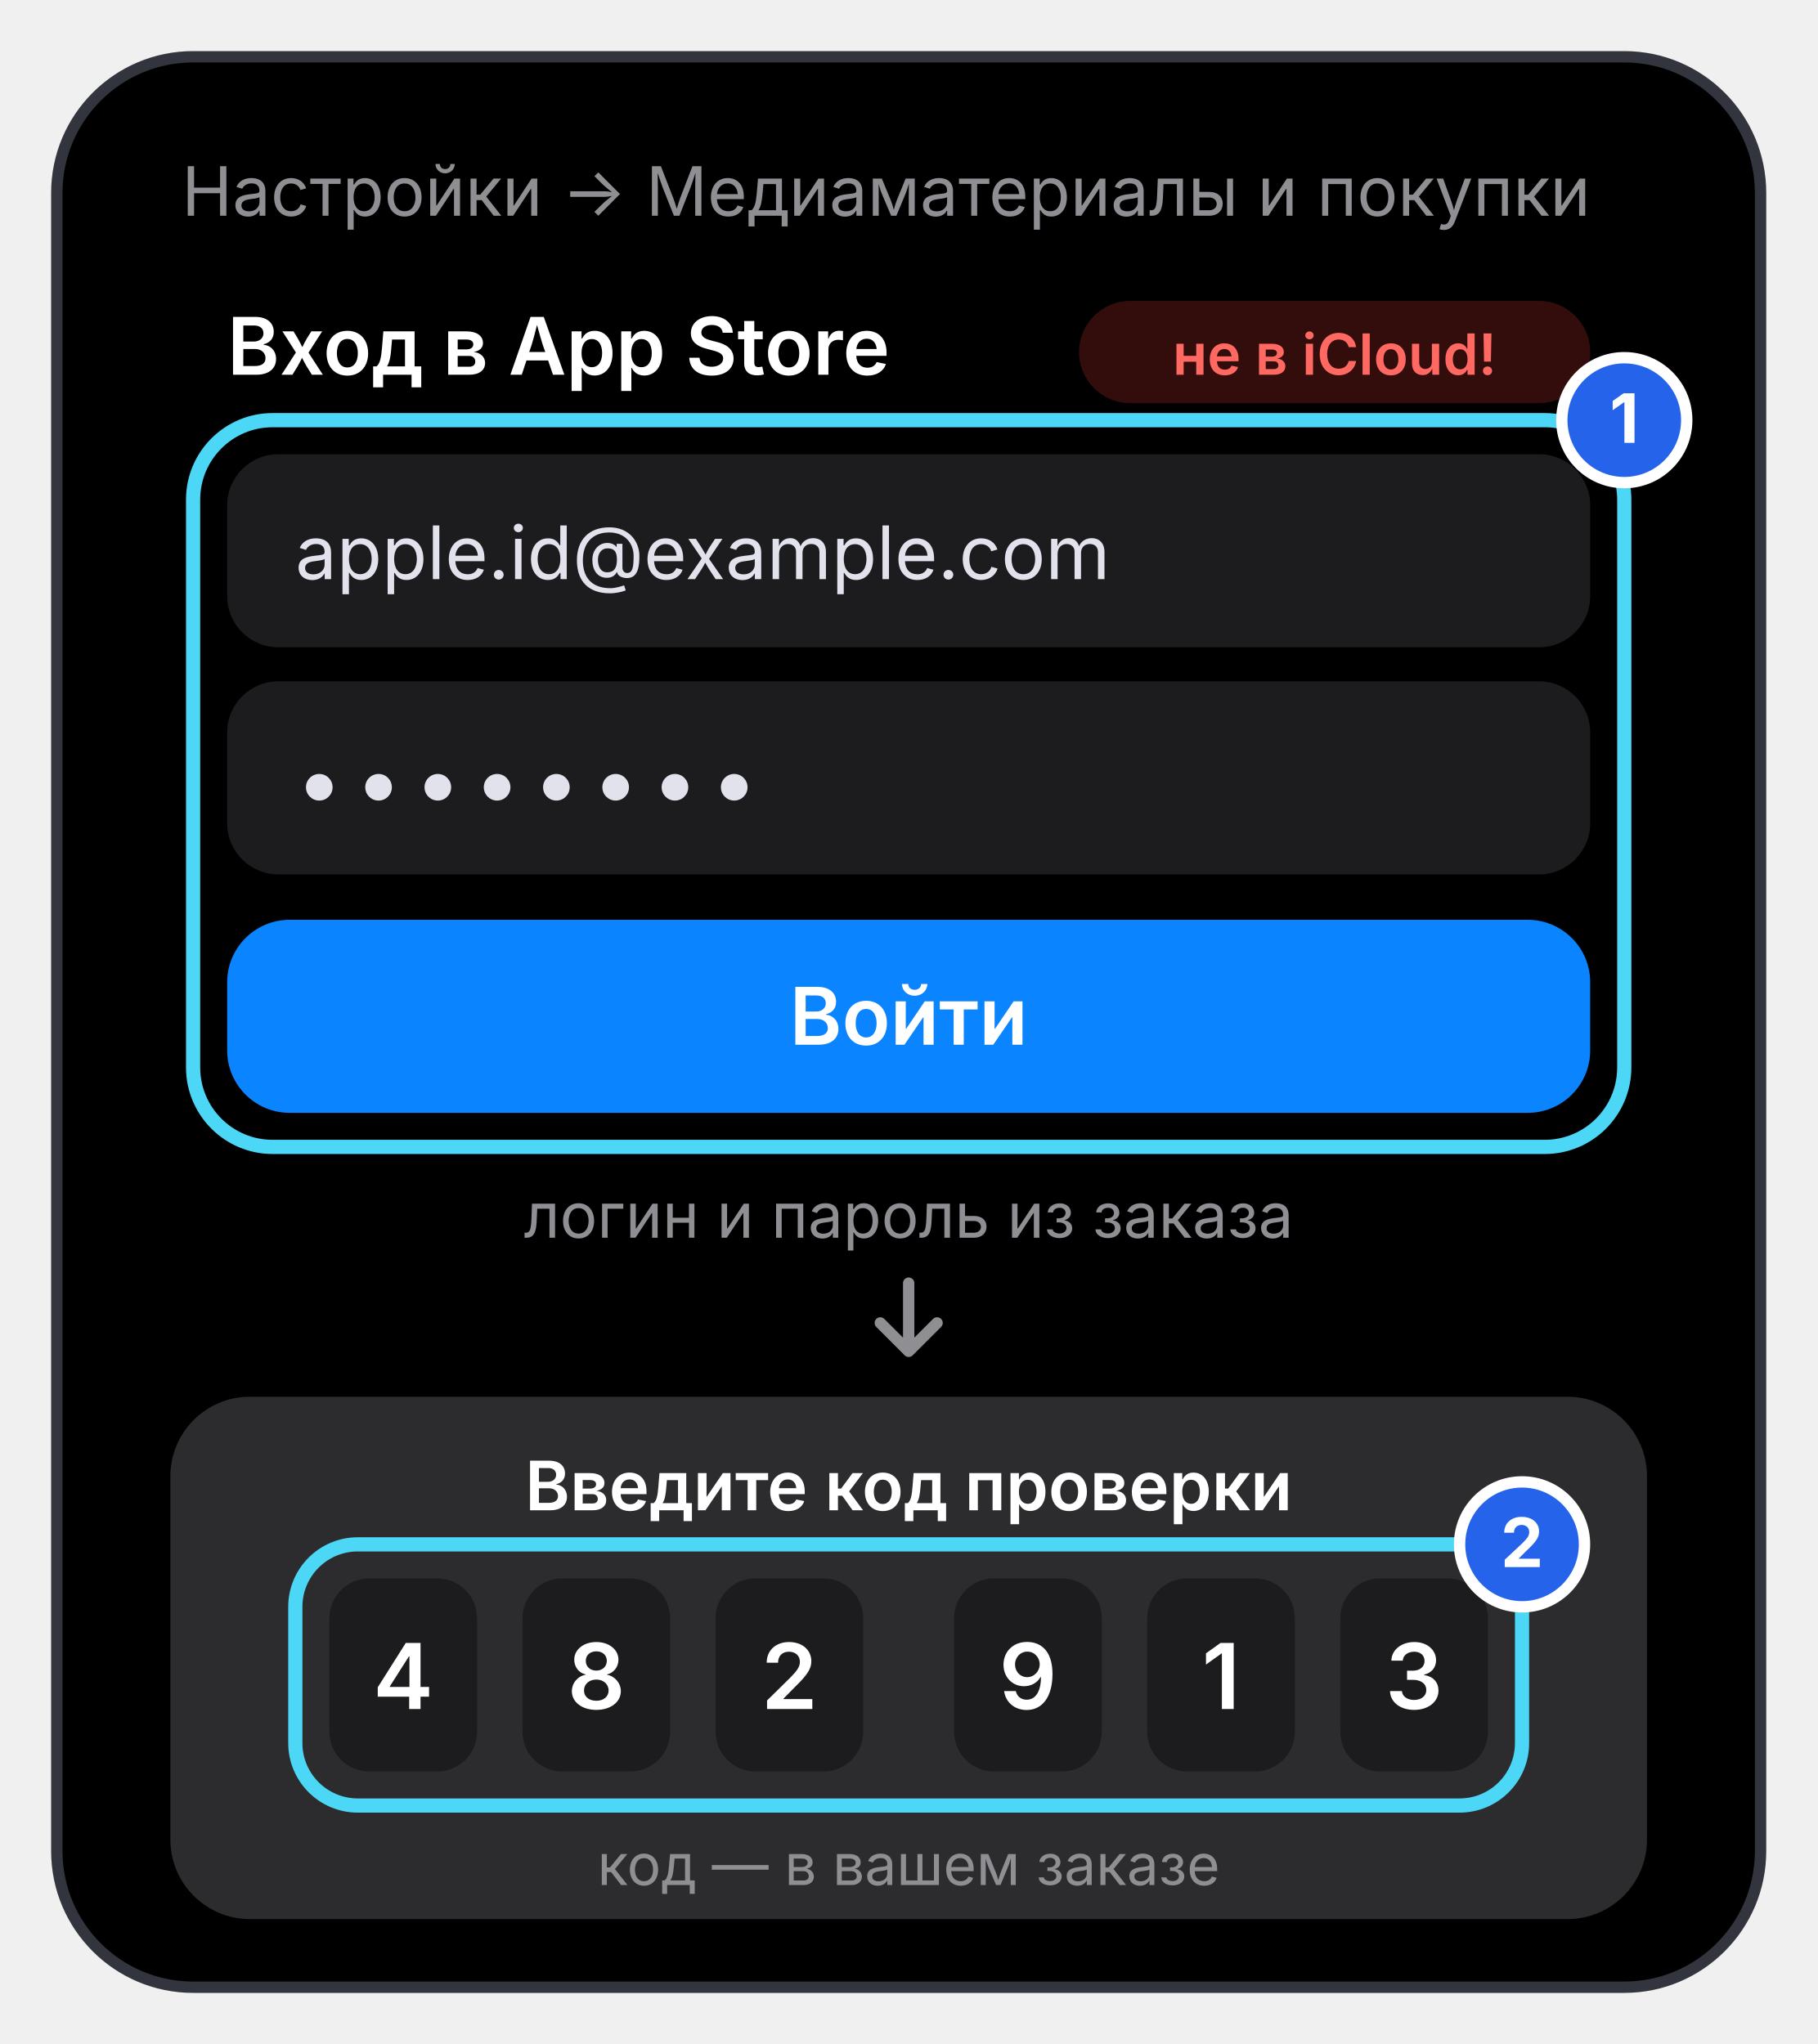
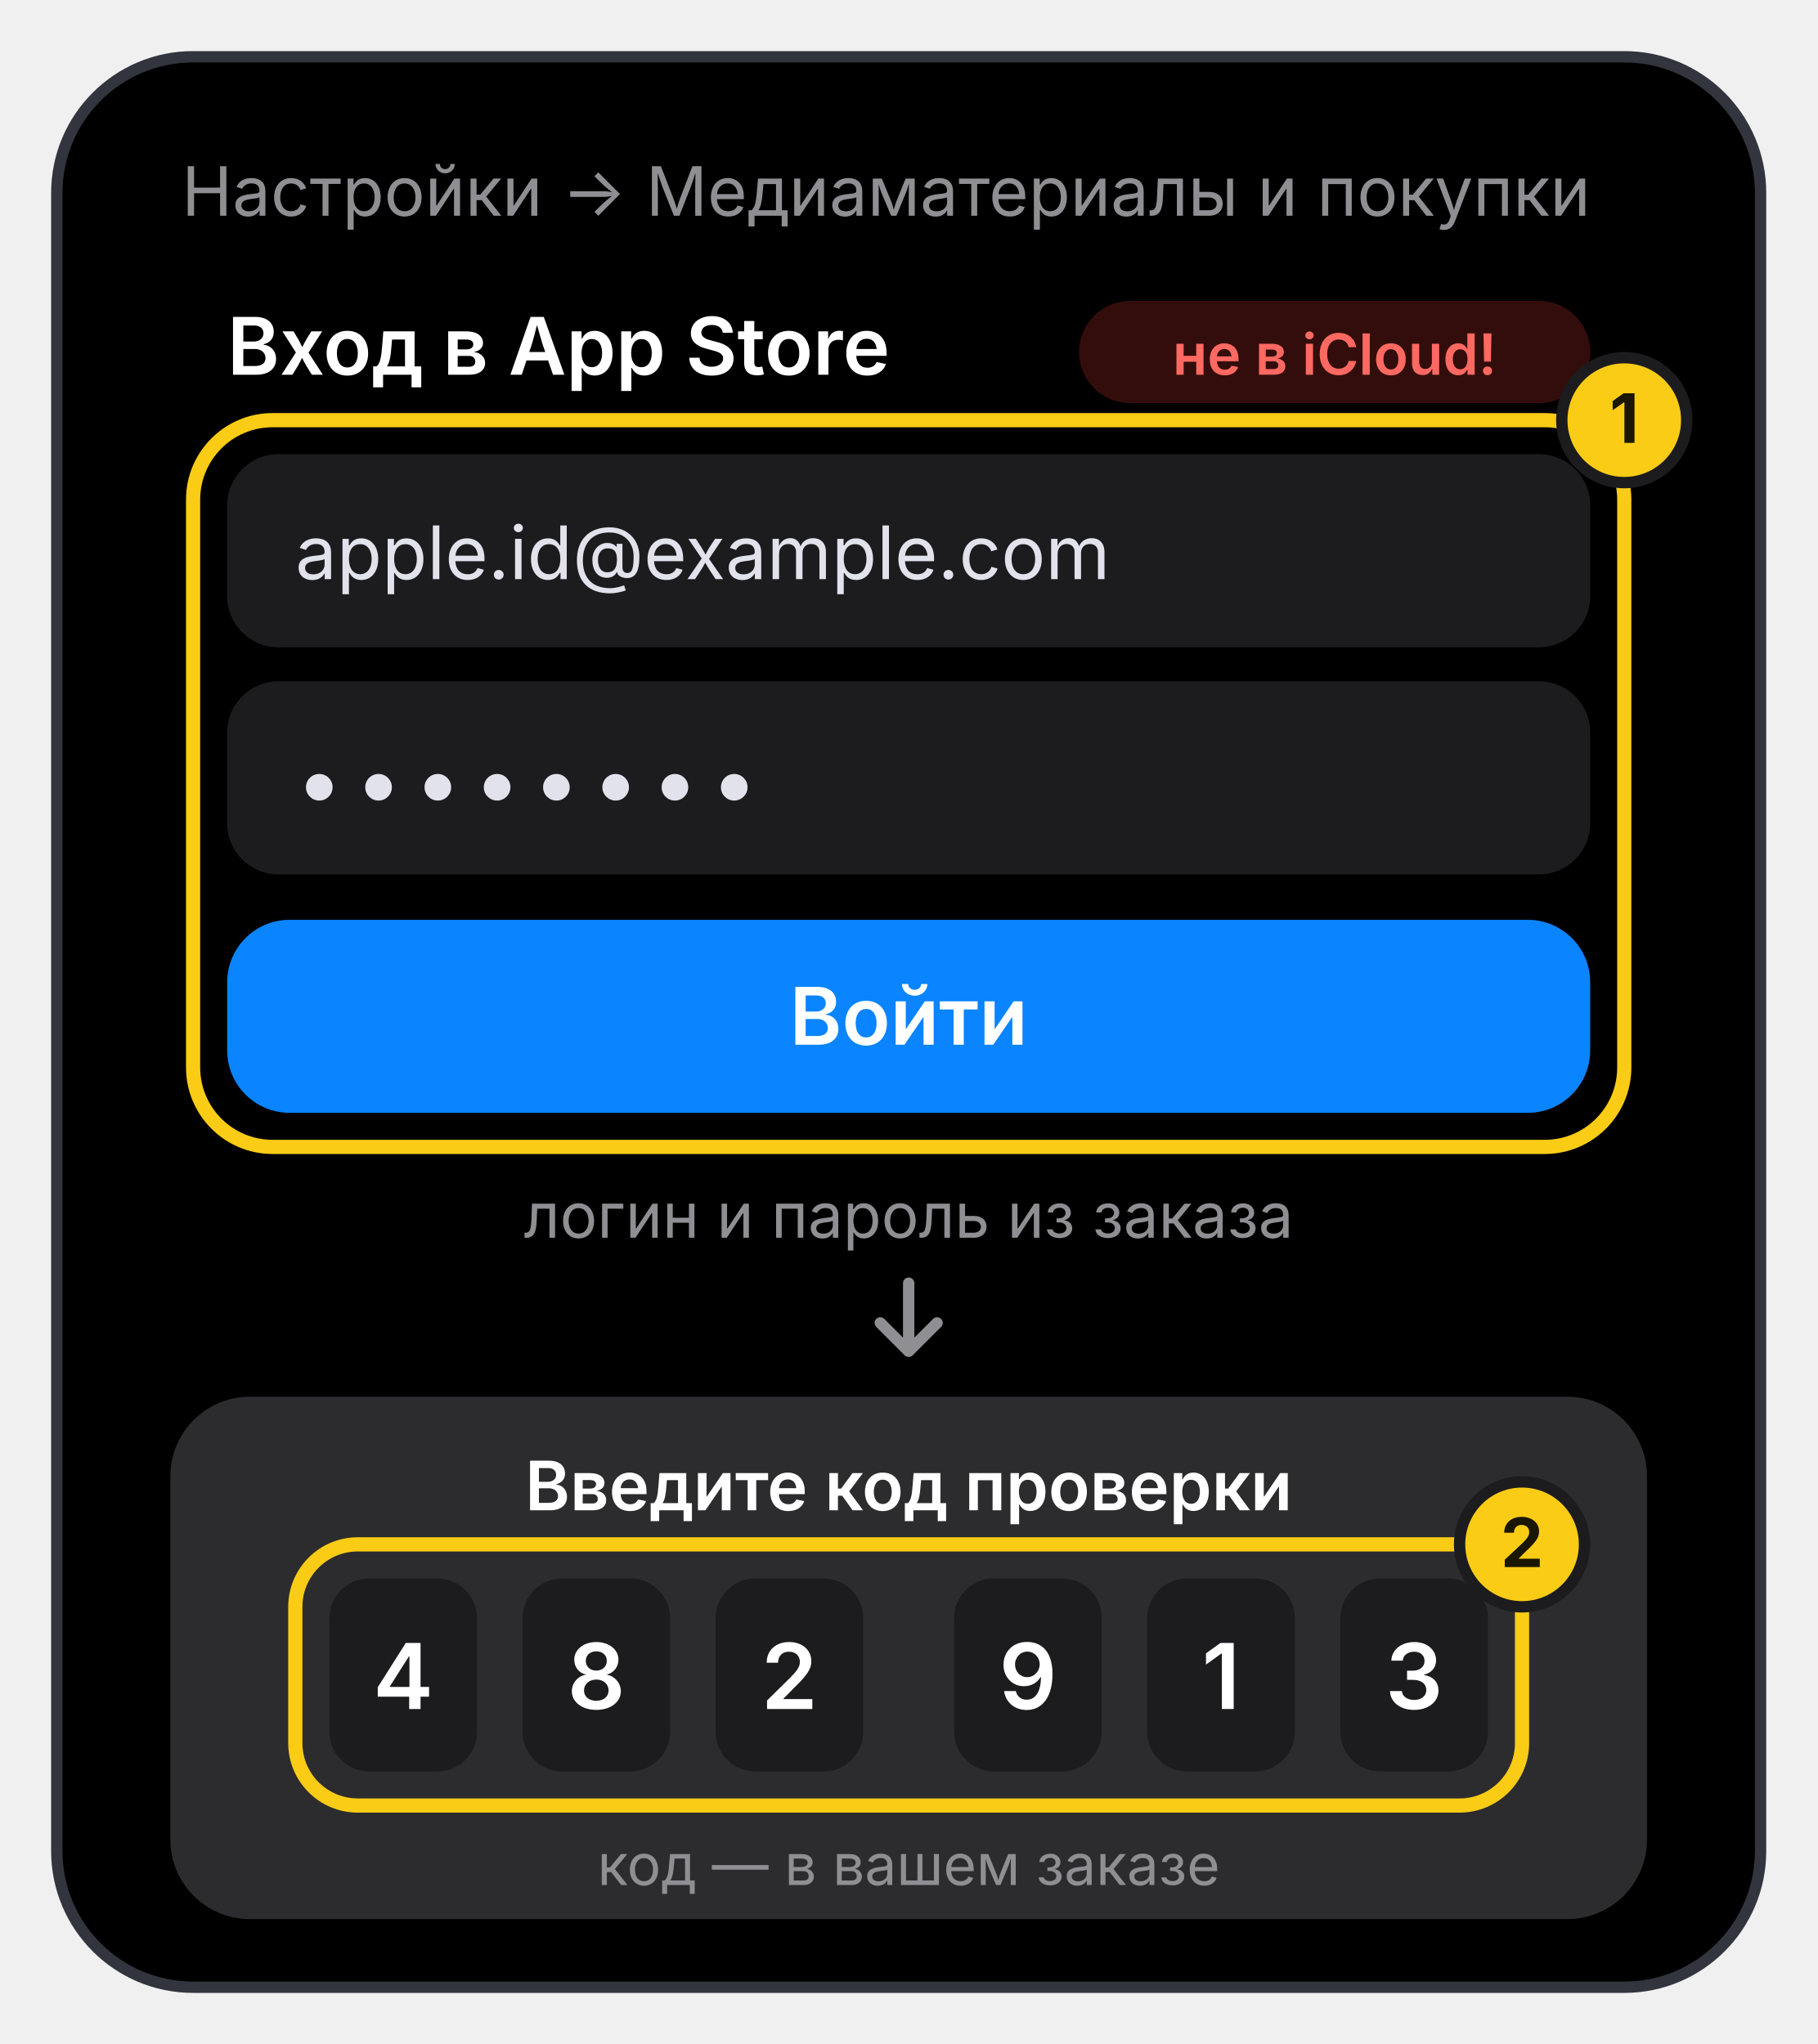
<svg xmlns="http://www.w3.org/2000/svg" viewBox="0 0 320 360" width="320" height="360" font-family="-apple-system, 'SF Pro Text', Inter, 'Segoe UI', Roboto, sans-serif">
  <rect x="10" y="10" width="300" height="340" rx="24" fill="#000" stroke="#32353d" stroke-width="2" />
  <text x="32" y="38" font-size="12" fill="#8e8e93">Настройки → Медиаматериалы и покупки</text>
  <text x="40" y="66" font-size="14" font-weight="600" fill="#fff">Вход в App Store</text>
  <rect x="190" y="53" width="90" height="18" rx="9" fill="#ff453a" fill-opacity=".2" />
  <text x="235" y="66" text-anchor="middle" font-size="10" font-weight="600" fill="#ff6961">не в iCloud!</text>
  <rect x="40" y="80" width="240" height="34" rx="9" fill="#1c1c1e" />
  <text x="52" y="102" font-size="13" fill="#e1e2ec">apple.id@example.com</text>
  <rect x="40" y="120" width="240" height="34" rx="9" fill="#1c1c1e" />
  <text x="52" y="143" font-size="15" letter-spacing="2" fill="#e1e2ec">••••••••</text>
  <rect x="40" y="162" width="240" height="34" rx="11" fill="#0a84ff" />
  <text x="160" y="184" text-anchor="middle" font-size="14" font-weight="600" fill="#fff">Войти</text>
-   <rect x="34" y="74" width="252" height="128" rx="14" fill="none" stroke="#4cd7f6" stroke-width="2.5" />
+   <rect x="34" y="74" width="252" height="128" rx="14" fill="none" stroke="#FACC15" stroke-width="2.5" />
  <g transform="translate(286 74)">
-     <circle r="11" fill="#2563eb" stroke="#fff" stroke-width="2" />
-     <text y="4" text-anchor="middle" font-size="12" font-weight="700" fill="#fff">1</text>
+     <circle r="11" fill="#FACC15" stroke="#1c1c1e" stroke-width="2" />
+     <text y="4" text-anchor="middle" font-size="12" font-weight="700" fill="#1a1600">1</text>
  </g>
  <text x="160" y="218" text-anchor="middle" font-size="11" fill="#8e8e93">логин и пароль из заказа</text>
  <path d="M160 226v12m-5-5 5 5 5-5" stroke="#8e8e93" stroke-width="2" fill="none" stroke-linecap="round" stroke-linejoin="round" />
  <rect x="30" y="246" width="260" height="92" rx="14" fill="#2c2c2e" />
  <text x="160" y="266" text-anchor="middle" font-size="12" font-weight="600" fill="#fff">Введите код проверки</text>
  <g font-size="16" font-weight="600" fill="#fff" text-anchor="middle">
    <rect x="58" y="278" width="26" height="34" rx="7" fill="#1c1c1e" />
    <text x="71" y="301">4</text>
    <rect x="92" y="278" width="26" height="34" rx="7" fill="#1c1c1e" />
    <text x="105" y="301">8</text>
    <rect x="126" y="278" width="26" height="34" rx="7" fill="#1c1c1e" />
    <text x="139" y="301">2</text>
    <rect x="168" y="278" width="26" height="34" rx="7" fill="#1c1c1e" />
    <text x="181" y="301">9</text>
    <rect x="202" y="278" width="26" height="34" rx="7" fill="#1c1c1e" />
    <text x="215" y="301">1</text>
    <rect x="236" y="278" width="26" height="34" rx="7" fill="#1c1c1e" />
    <text x="249" y="301">3</text>
  </g>
-   <rect x="52" y="272" width="216" height="46" rx="11" fill="none" stroke="#4cd7f6" stroke-width="2.5" />
+   <rect x="52" y="272" width="216" height="46" rx="11" fill="none" stroke="#FACC15" stroke-width="2.5" />
  <g transform="translate(268 272)">
-     <circle r="11" fill="#2563eb" stroke="#fff" stroke-width="2" />
-     <text y="4" text-anchor="middle" font-size="12" font-weight="700" fill="#fff">2</text>
+     <circle r="11" fill="#FACC15" stroke="#1c1c1e" stroke-width="2" />
+     <text y="4" text-anchor="middle" font-size="12" font-weight="700" fill="#1a1600">2</text>
  </g>
  <text x="160" y="332" text-anchor="middle" font-size="10" fill="#8e8e93">код — в вашем заказе</text>
</svg>
